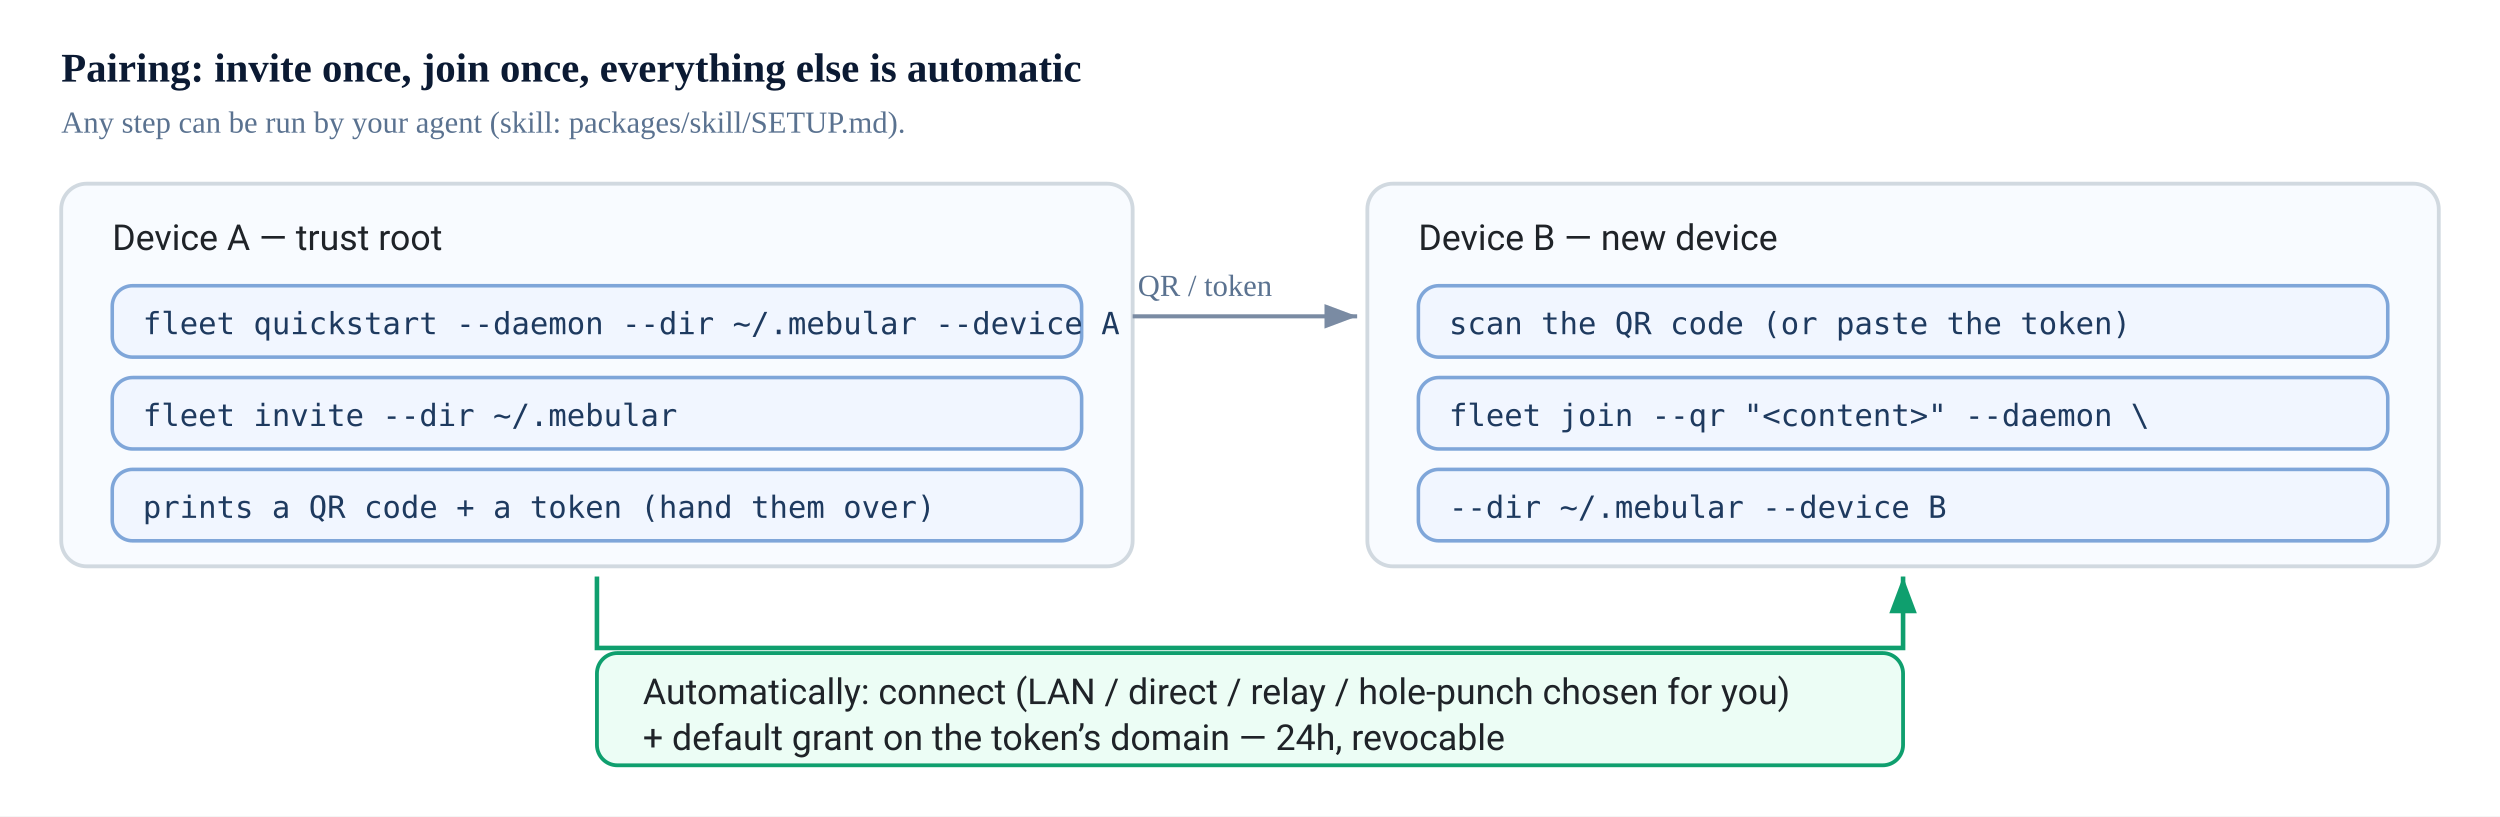
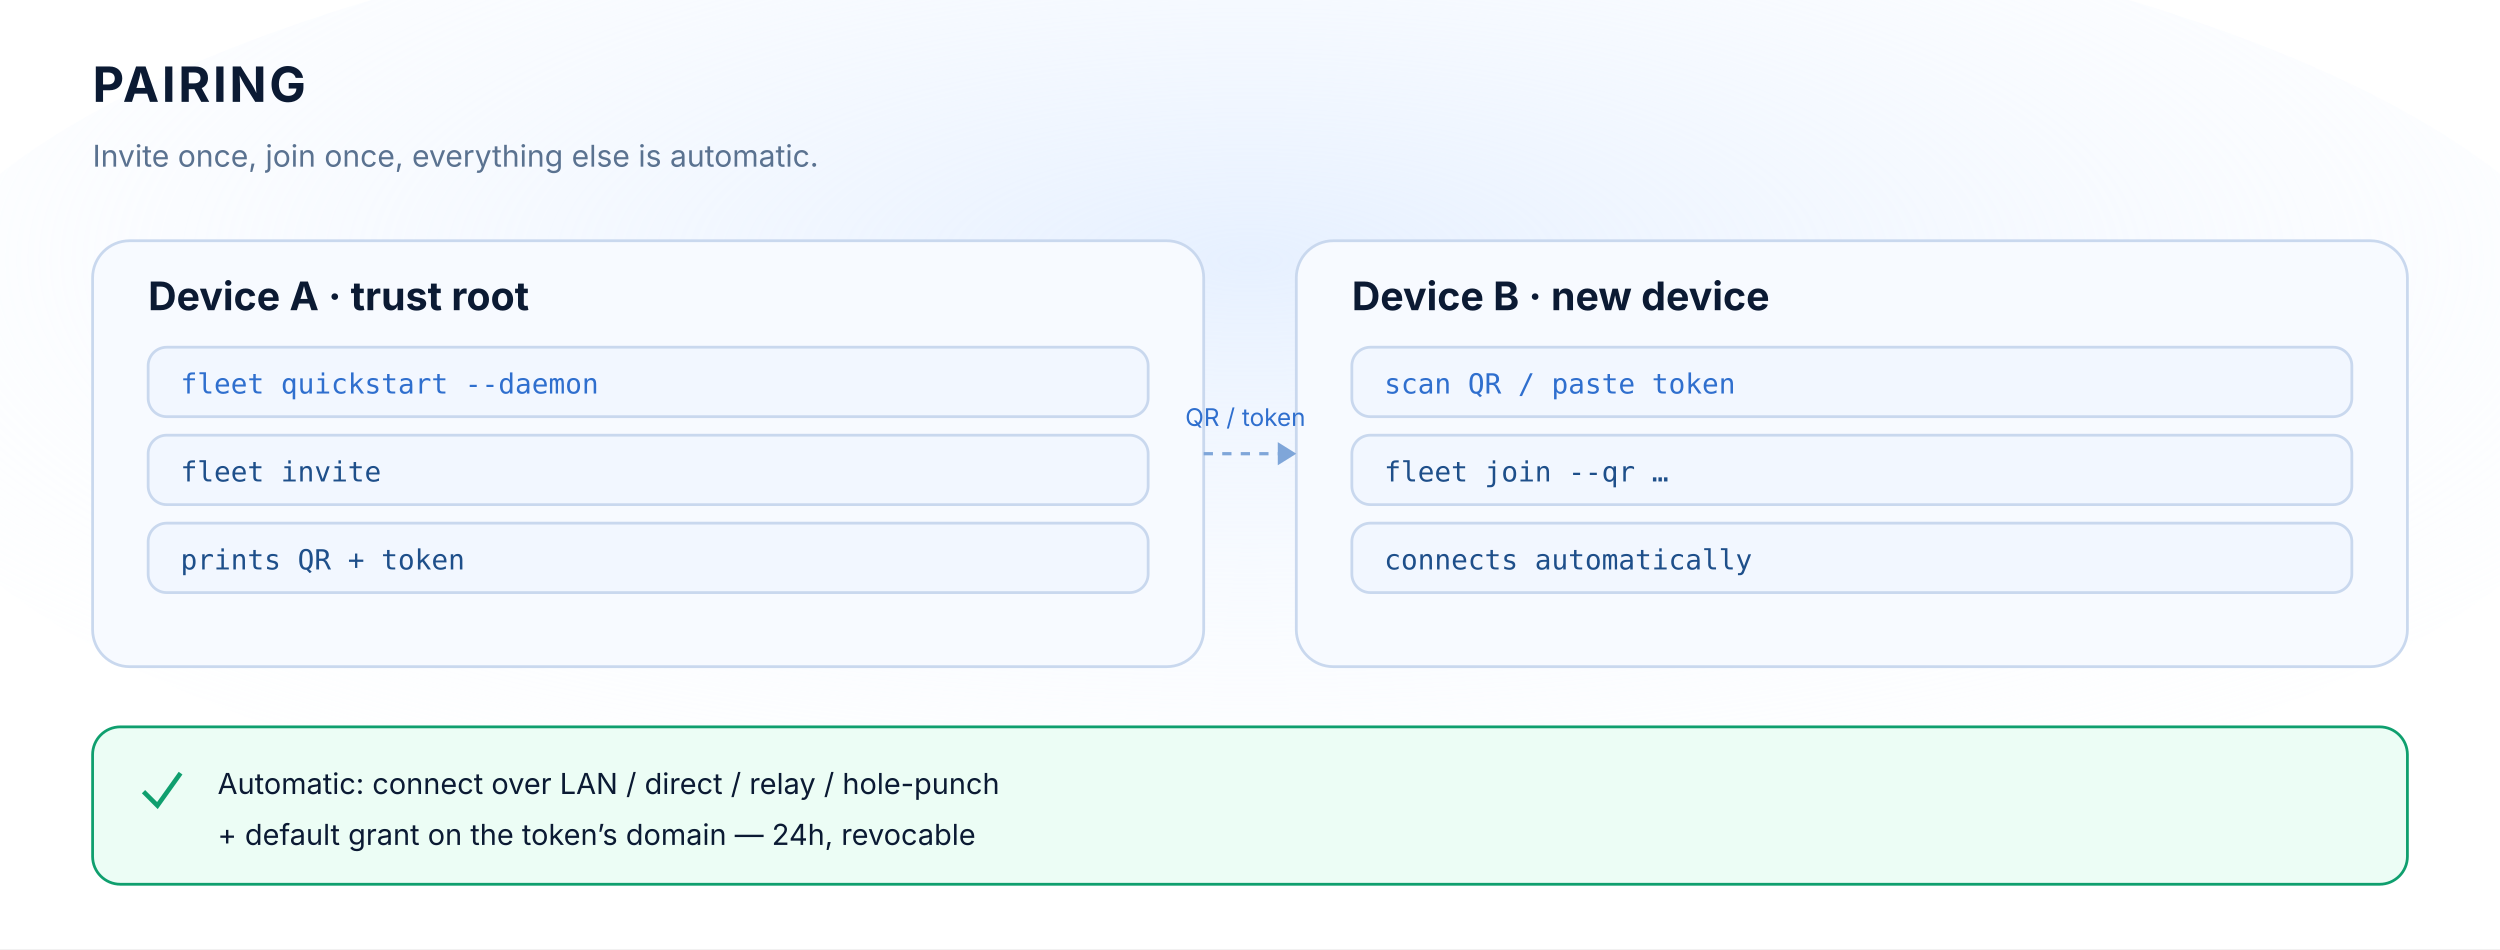
- <svg xmlns="http://www.w3.org/2000/svg" viewBox="0 0 980 320" width="980" height="320" role="img" aria-label="Pairing flow: device A starts and invites, device B joins with the QR code, connection and the default grant then happen automatically">
+ <svg xmlns="http://www.w3.org/2000/svg" width="1080" height="410" viewBox="0 0 1080 410" role="img" aria-label="PAIRING">
  <defs>
-     <style>
-       .bg{fill:#ffffff}.card{fill:#f8fbff;stroke:#d1d9e0;stroke-width:1.5;rx:10}
-       .step{fill:#f1f6ff;stroke:#7fa6d9;stroke-width:1.4;rx:8}
-       .code{font-family:ui-monospace,SFMono-Regular,Menlo,Consolas,monospace;fill:#1e3a5f;font-size:12px}
-       .t{font-family:ui-sans-serif,system-ui,Segoe UI,Roboto,Helvetica,Arial;fill:#1f2328;font-size:14px}
-       .h{font-size:16px;font-weight:700;fill:#0b1a33}.s{font-size:12px;fill:#5a7290}
-       .drop{fill:#ecfdf5;stroke:#0f9f6e;stroke-width:1.5;rx:8}
-       .l{stroke:#7a8ba3;stroke-width:1.6;fill:none;marker-end:url(#a)}
-       .lg{stroke:#0f9f6e;stroke-width:1.8;fill:none;marker-end:url(#g)}
-       .lb{font-size:12px;fill:#5a7290}
-     </style>
-     <marker id="a" markerWidth="10" markerHeight="10" refX="8" refY="3" orient="auto">
-       <path d="M0,0 L8,3 L0,6 z" fill="#7a8ba3" />
-     </marker>
-     <marker id="g" markerWidth="10" markerHeight="10" refX="8" refY="3" orient="auto">
-       <path d="M0,0 L8,3 L0,6 z" fill="#0f9f6e" />
-     </marker>
+     <radialGradient id="glow" cx="50%" cy="38%" r="72%">
+       <stop offset="0%" stop-color="#dceaff" stop-opacity="0.7" />
+       <stop offset="100%" stop-color="#ffffff" stop-opacity="0" />
+     </radialGradient>
  </defs>
-   <rect class="bg" width="980" height="320" />
-   <text class="h" x="24" y="32">Pairing: invite once, join once, everything else is automatic</text>
-   <text class="s" x="24" y="52">Any step can be run by your agent (skill: packages/skill/SETUP.md).</text>
-   <rect class="card" x="24" y="72" width="420" height="150" />
-   <text class="t" x="44" y="98">Device A — trust root</text>
-   <rect class="step" x="44" y="112" width="380" height="28" />
-   <text class="code" x="56" y="131">fleet quickstart --daemon --dir ~/.mebular --device A</text>
-   <rect class="step" x="44" y="148" width="380" height="28" />
-   <text class="code" x="56" y="167">fleet invite --dir ~/.mebular</text>
-   <rect class="step" x="44" y="184" width="380" height="28" />
-   <text class="code" x="56" y="203">prints a QR code + a token (hand them over)</text>
-   <rect class="card" x="536" y="72" width="420" height="150" />
-   <text class="t" x="556" y="98">Device B — new device</text>
-   <rect class="step" x="556" y="112" width="380" height="28" />
-   <text class="code" x="568" y="131">scan the QR code (or paste the token)</text>
-   <rect class="step" x="556" y="148" width="380" height="28" />
-   <text class="code" x="568" y="167">fleet join --qr "&lt;content&gt;" --daemon \</text>
-   <rect class="step" x="556" y="184" width="380" height="28" />
-   <text class="code" x="568" y="203">  --dir ~/.mebular --device B</text>
-   <path class="l" d="M444,124 L532,124" />
-   <text class="lb" x="446" y="116">QR / token</text>
-   <path class="lg" d="M234,226 L234,254 L746,254 L746,226" />
-   <rect class="drop" x="234" y="256" width="512" height="44" />
-   <text class="t" x="252" y="276">Automatically: connect (LAN / direct / relay / hole-punch chosen for you)</text>
-   <text class="t" x="252" y="294">+ default grant on the token’s domain — 24h, revocable</text>
+   <rect width="1080" height="410" fill="#ffffff" />
+   <ellipse cx="540" cy="164" rx="594" ry="213.2" fill="url(#glow)" />
+   <text x="40" y="44" font-family="'SF Pro Display','Segoe UI',ui-sans-serif,system-ui,sans-serif" font-size="21" fill="#0b1a33" font-weight="700" letter-spacing="1.2">PAIRING</text>
+   <text x="40" y="72" font-family="'SF Pro Text','Segoe UI',ui-sans-serif,system-ui,sans-serif" font-size="13" fill="#5a7290">Invite once, join once, everything else is automatic.</text>
+   <rect x="40" y="104" width="480" height="184" rx="16" fill="#f7faff" stroke="#c9d8ee" stroke-width="1.2" />
+   <text x="64" y="134" font-family="'SF Pro Text','Segoe UI',ui-sans-serif,system-ui,sans-serif" font-size="17" fill="#0b1a33" font-weight="700">Device A · trust root</text>
+   <rect x="64" y="150" width="432" height="30" rx="8" fill="#f2f7ff" stroke="#c9d8ee" stroke-width="1.2" />
+   <text x="78" y="170" font-family="'SF Mono','Cascadia Code','Source Code Pro',Consolas,monospace" font-size="12" fill="#2f6fce">fleet quickstart --daemon</text>
+   <rect x="64" y="188" width="432" height="30" rx="8" fill="#f2f7ff" stroke="#c9d8ee" stroke-width="1.2" />
+   <text x="78" y="208" font-family="'SF Mono','Cascadia Code','Source Code Pro',Consolas,monospace" font-size="12" fill="#1e4f8a">fleet invite</text>
+   <rect x="64" y="226" width="432" height="30" rx="8" fill="#f2f7ff" stroke="#c9d8ee" stroke-width="1.2" />
+   <text x="78" y="246" font-family="'SF Mono','Cascadia Code','Source Code Pro',Consolas,monospace" font-size="12" fill="#1e4f8a">prints QR + token</text>
+   <rect x="560" y="104" width="480" height="184" rx="16" fill="#f7faff" stroke="#c9d8ee" stroke-width="1.2" />
+   <text x="584" y="134" font-family="'SF Pro Text','Segoe UI',ui-sans-serif,system-ui,sans-serif" font-size="17" fill="#0b1a33" font-weight="700">Device B · new device</text>
+   <rect x="584" y="150" width="432" height="30" rx="8" fill="#f2f7ff" stroke="#c9d8ee" stroke-width="1.2" />
+   <text x="598" y="170" font-family="'SF Mono','Cascadia Code','Source Code Pro',Consolas,monospace" font-size="12" fill="#2f6fce">scan QR / paste token</text>
+   <rect x="584" y="188" width="432" height="30" rx="8" fill="#f2f7ff" stroke="#c9d8ee" stroke-width="1.2" />
+   <text x="598" y="208" font-family="'SF Mono','Cascadia Code','Source Code Pro',Consolas,monospace" font-size="12" fill="#1e4f8a">fleet join --qr …</text>
+   <rect x="584" y="226" width="432" height="30" rx="8" fill="#f2f7ff" stroke="#c9d8ee" stroke-width="1.2" />
+   <text x="598" y="246" font-family="'SF Mono','Cascadia Code','Source Code Pro',Consolas,monospace" font-size="12" fill="#1e4f8a">connects automatically</text>
+   <path d="M520,196 H556" stroke="#7fa6d9" stroke-width="1.4" stroke-dasharray="4 4" />
+   <path d="M552,191 L560,196 L552,201" fill="#7fa6d9" />
+   <text x="538" y="184" font-family="'SF Pro Text','Segoe UI',ui-sans-serif,system-ui,sans-serif" font-size="10.5" fill="#2f6fce" text-anchor="middle">QR / token</text>
+   <rect x="40" y="314" width="1000" height="68" rx="12" fill="#ecfdf5" stroke="#0f9f6e" stroke-width="1.2" />
+   <path d="M62,342 L68,348 L78,334" stroke="#0f9f6e" stroke-width="2" fill="none" />
+   <text x="94" y="343" font-family="'SF Pro Text','Segoe UI',ui-sans-serif,system-ui,sans-serif" font-size="12.5" fill="#0b1a33">Automatic: connect over LAN / direct / relay / hole-punch</text>
+   <text x="94" y="365" font-family="'SF Pro Text','Segoe UI',ui-sans-serif,system-ui,sans-serif" font-size="12.5" fill="#0b1a33">+ default grant on the token’s domain — 24h, revocable</text>
</svg>
